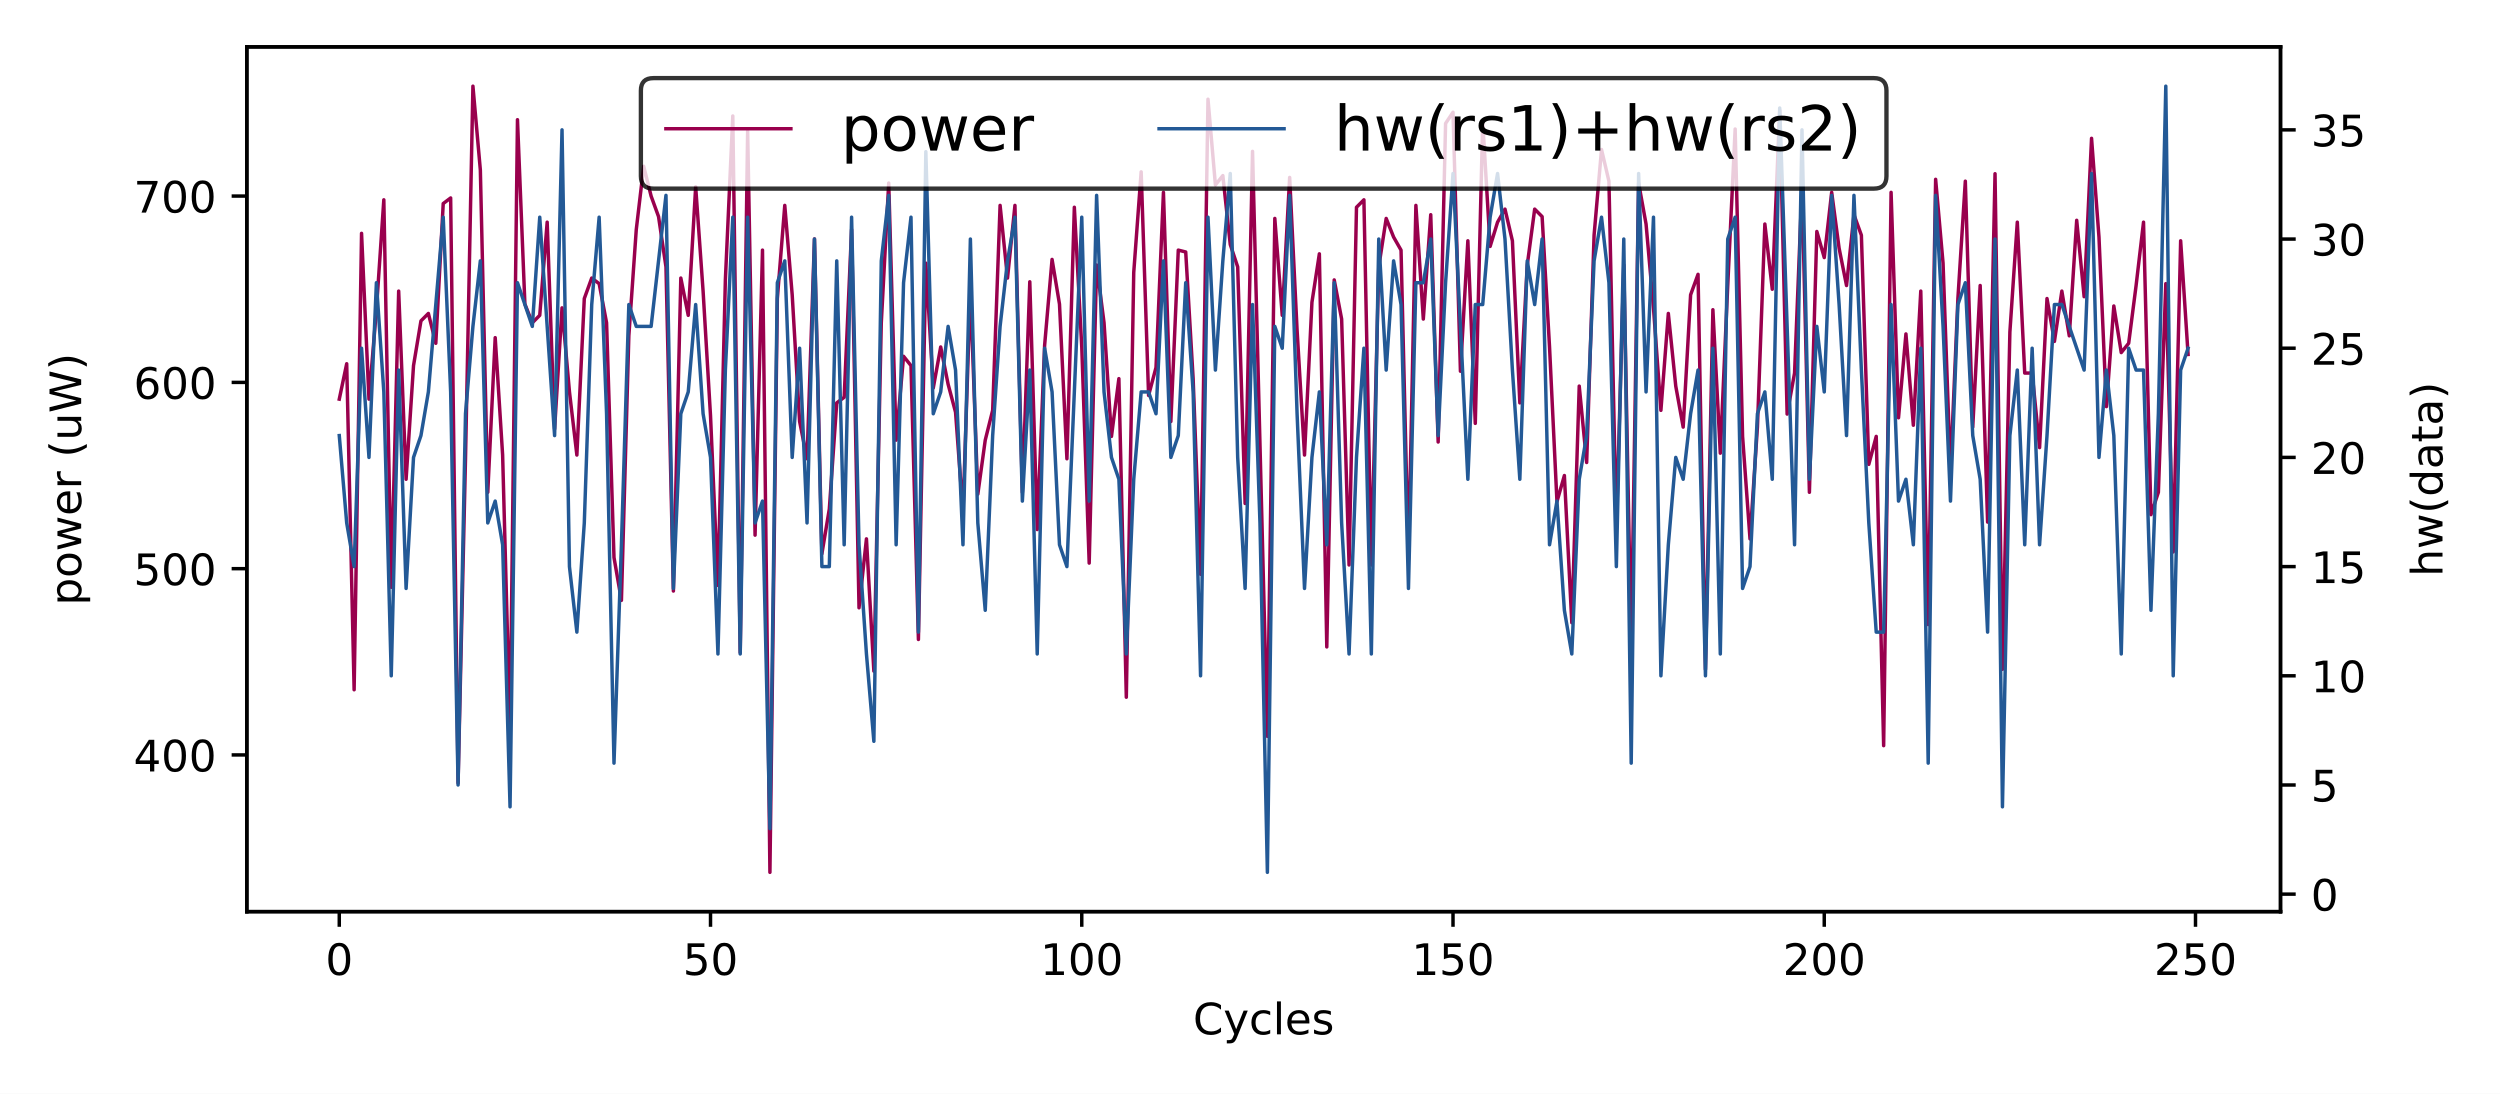
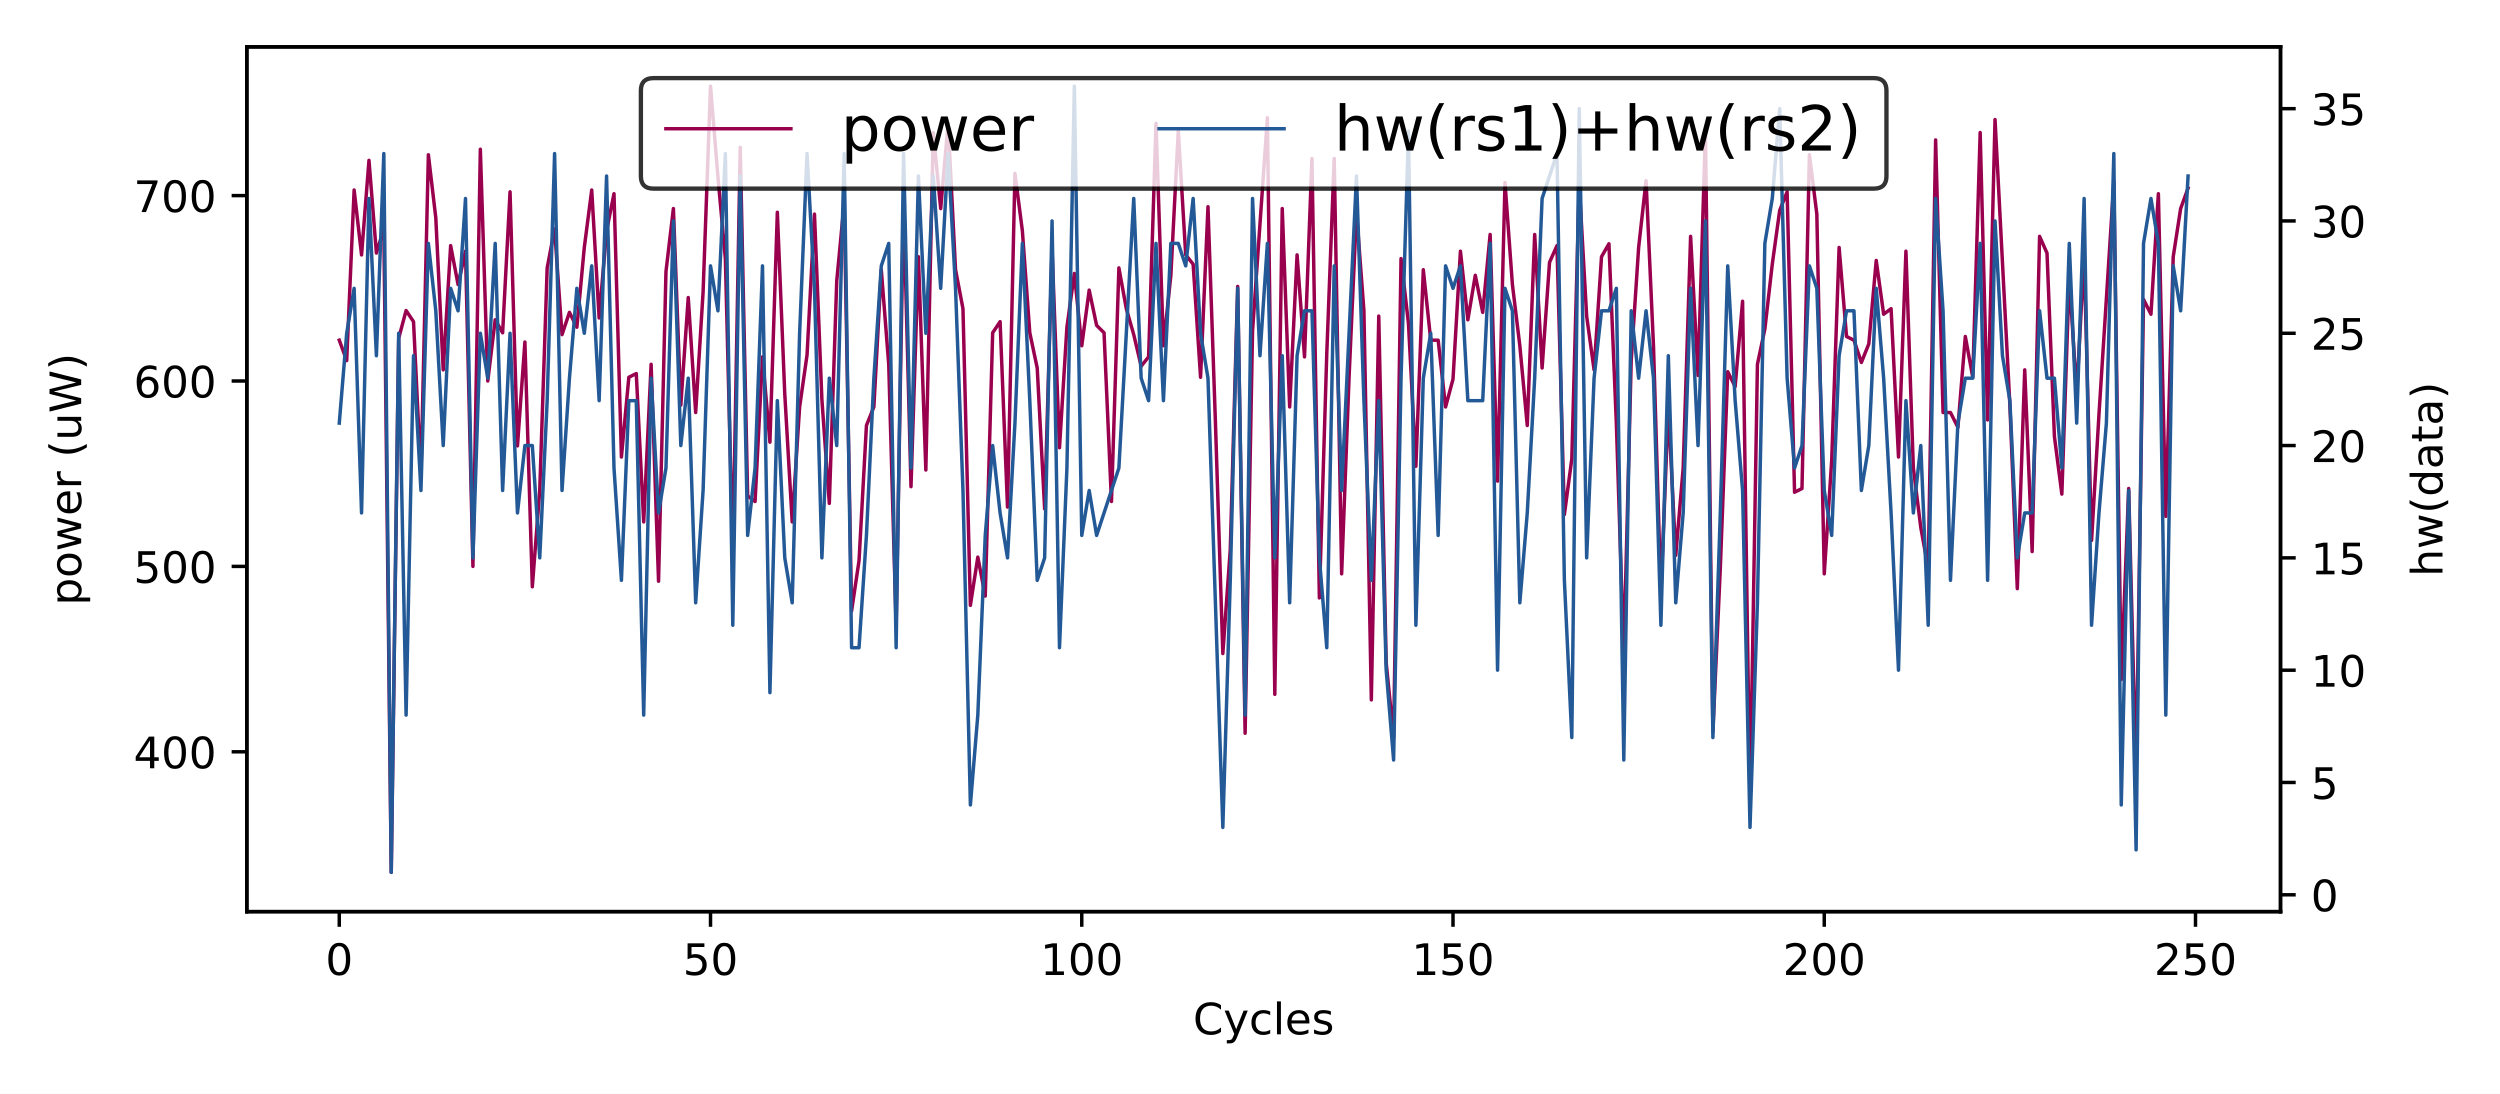
<svg xmlns="http://www.w3.org/2000/svg" xmlns:xlink="http://www.w3.org/1999/xlink" width="576pt" height="252pt" viewBox="0 0 576 252" version="1.1">
  <defs>
    <style type="text/css">*{stroke-linejoin: round; stroke-linecap: butt}</style>
  </defs>
  <g id="figure_1">
    <g id="patch_1">
      <path d="M 0 252  L 576 252  L 576 0  L 0 0  z " style="fill: #ffffff" />
    </g>
    <g id="axes_1">
      <g id="patch_2">
        <path d="M 56.87 210.04  L 525.43 210.04  L 525.43 10.8  L 56.87 10.8  z " style="fill: #ffffff" />
      </g>
      <g id="matplotlib.axis_1">
        <g id="xtick_1">
          <g id="line2d_1">
            <defs>
-               <path id="md2b910eed7" d="M 0 0  L 0 3.5  " style="stroke: #000000; stroke-width: 0.8" />
+               <path id="mbb899b96e0" d="M 0 0  L 0 3.5  " style="stroke: #000000; stroke-width: 0.8" />
            </defs>
            <g>
-               <use xlink:href="#md2b910eed7" x="78.168" y="210.04" style="stroke: #000000; stroke-width: 0.8" />
+               <use xlink:href="#mbb899b96e0" x="78.168" y="210.04" style="stroke: #000000; stroke-width: 0.8" />
            </g>
          </g>
          <g id="text_1">
            <text style="font: 10px 'DejaVu Sans', 'Bitstream Vera Sans', 'Computer Modern Sans Serif', 'Lucida Grande', 'Verdana', 'Geneva', 'Lucid', 'Arial', 'Helvetica', 'Avant Garde', sans-serif; text-anchor: middle" x="78.168" y="224.638" transform="rotate(-0 78.16818 224.6384)">0</text>
          </g>
        </g>
        <g id="xtick_2">
          <g id="line2d_2">
            <g>
-               <use xlink:href="#md2b910eed7" x="163.703" y="210.04" style="stroke: #000000; stroke-width: 0.8" />
+               <use xlink:href="#mbb899b96e0" x="163.703" y="210.04" style="stroke: #000000; stroke-width: 0.8" />
            </g>
          </g>
          <g id="text_2">
            <text style="font: 10px 'DejaVu Sans', 'Bitstream Vera Sans', 'Computer Modern Sans Serif', 'Lucida Grande', 'Verdana', 'Geneva', 'Lucid', 'Arial', 'Helvetica', 'Avant Garde', sans-serif; text-anchor: middle" x="163.703" y="224.638" transform="rotate(-0 163.703 224.6384)">50</text>
          </g>
        </g>
        <g id="xtick_3">
          <g id="line2d_3">
            <g>
-               <use xlink:href="#md2b910eed7" x="249.238" y="210.04" style="stroke: #000000; stroke-width: 0.8" />
+               <use xlink:href="#mbb899b96e0" x="249.238" y="210.04" style="stroke: #000000; stroke-width: 0.8" />
            </g>
          </g>
          <g id="text_3">
            <text style="font: 10px 'DejaVu Sans', 'Bitstream Vera Sans', 'Computer Modern Sans Serif', 'Lucida Grande', 'Verdana', 'Geneva', 'Lucid', 'Arial', 'Helvetica', 'Avant Garde', sans-serif; text-anchor: middle" x="249.238" y="224.638" transform="rotate(-0 249.2379 224.6384)">100</text>
          </g>
        </g>
        <g id="xtick_4">
          <g id="line2d_4">
            <g>
-               <use xlink:href="#md2b910eed7" x="334.773" y="210.04" style="stroke: #000000; stroke-width: 0.8" />
+               <use xlink:href="#mbb899b96e0" x="334.773" y="210.04" style="stroke: #000000; stroke-width: 0.8" />
            </g>
          </g>
          <g id="text_4">
            <text style="font: 10px 'DejaVu Sans', 'Bitstream Vera Sans', 'Computer Modern Sans Serif', 'Lucida Grande', 'Verdana', 'Geneva', 'Lucid', 'Arial', 'Helvetica', 'Avant Garde', sans-serif; text-anchor: middle" x="334.773" y="224.638" transform="rotate(-0 334.7728 224.6384)">150</text>
          </g>
        </g>
        <g id="xtick_5">
          <g id="line2d_5">
            <g>
-               <use xlink:href="#md2b910eed7" x="420.308" y="210.04" style="stroke: #000000; stroke-width: 0.8" />
+               <use xlink:href="#mbb899b96e0" x="420.308" y="210.04" style="stroke: #000000; stroke-width: 0.8" />
            </g>
          </g>
          <g id="text_5">
            <text style="font: 10px 'DejaVu Sans', 'Bitstream Vera Sans', 'Computer Modern Sans Serif', 'Lucida Grande', 'Verdana', 'Geneva', 'Lucid', 'Arial', 'Helvetica', 'Avant Garde', sans-serif; text-anchor: middle" x="420.308" y="224.638" transform="rotate(-0 420.3076 224.6384)">200</text>
          </g>
        </g>
        <g id="xtick_6">
          <g id="line2d_6">
            <g>
-               <use xlink:href="#md2b910eed7" x="505.843" y="210.04" style="stroke: #000000; stroke-width: 0.8" />
+               <use xlink:href="#mbb899b96e0" x="505.843" y="210.04" style="stroke: #000000; stroke-width: 0.8" />
            </g>
          </g>
          <g id="text_6">
            <text style="font: 10px 'DejaVu Sans', 'Bitstream Vera Sans', 'Computer Modern Sans Serif', 'Lucida Grande', 'Verdana', 'Geneva', 'Lucid', 'Arial', 'Helvetica', 'Avant Garde', sans-serif; text-anchor: middle" x="505.843" y="224.638" transform="rotate(-0 505.8425 224.6384)">250</text>
          </g>
        </g>
        <g id="text_7">
          <text style="font: 10px 'DejaVu Sans', 'Bitstream Vera Sans', 'Computer Modern Sans Serif', 'Lucida Grande', 'Verdana', 'Geneva', 'Lucid', 'Arial', 'Helvetica', 'Avant Garde', sans-serif; text-anchor: middle" x="291.15" y="238.317" transform="rotate(-0 291.15 238.3166)">Cycles</text>
        </g>
      </g>
      <g id="matplotlib.axis_2">
        <g id="ytick_1">
          <g id="line2d_7">
            <defs>
-               <path id="ma30a23ffa2" d="M 0 0  L -3.5 0  " style="stroke: #000000; stroke-width: 0.8" />
+               <path id="m5166983e6c" d="M 0 0  L -3.5 0  " style="stroke: #000000; stroke-width: 0.8" />
            </defs>
            <g>
-               <use xlink:href="#ma30a23ffa2" x="56.87" y="173.943" style="stroke: #000000; stroke-width: 0.8" />
+               <use xlink:href="#m5166983e6c" x="56.87" y="173.216" style="stroke: #000000; stroke-width: 0.8" />
            </g>
          </g>
          <g id="text_8">
-             <text style="font: 10px 'DejaVu Sans', 'Bitstream Vera Sans', 'Computer Modern Sans Serif', 'Lucida Grande', 'Verdana', 'Geneva', 'Lucid', 'Arial', 'Helvetica', 'Avant Garde', sans-serif; text-anchor: end" x="49.87" y="177.743" transform="rotate(-0 49.87 177.7425)">400</text>
+             <text style="font: 10px 'DejaVu Sans', 'Bitstream Vera Sans', 'Computer Modern Sans Serif', 'Lucida Grande', 'Verdana', 'Geneva', 'Lucid', 'Arial', 'Helvetica', 'Avant Garde', sans-serif; text-anchor: end" x="49.87" y="177.016" transform="rotate(-0 49.87 177.0157)">400</text>
          </g>
        </g>
        <g id="ytick_2">
          <g id="line2d_8">
            <g>
-               <use xlink:href="#ma30a23ffa2" x="56.87" y="131.022" style="stroke: #000000; stroke-width: 0.8" />
+               <use xlink:href="#m5166983e6c" x="56.87" y="130.498" style="stroke: #000000; stroke-width: 0.8" />
            </g>
          </g>
          <g id="text_9">
-             <text style="font: 10px 'DejaVu Sans', 'Bitstream Vera Sans', 'Computer Modern Sans Serif', 'Lucida Grande', 'Verdana', 'Geneva', 'Lucid', 'Arial', 'Helvetica', 'Avant Garde', sans-serif; text-anchor: end" x="49.87" y="134.821" transform="rotate(-0 49.87 134.8214)">500</text>
+             <text style="font: 10px 'DejaVu Sans', 'Bitstream Vera Sans', 'Computer Modern Sans Serif', 'Lucida Grande', 'Verdana', 'Geneva', 'Lucid', 'Arial', 'Helvetica', 'Avant Garde', sans-serif; text-anchor: end" x="49.87" y="134.297" transform="rotate(-0 49.87 134.297)">500</text>
          </g>
        </g>
        <g id="ytick_3">
          <g id="line2d_9">
            <g>
-               <use xlink:href="#ma30a23ffa2" x="56.87" y="88.101" style="stroke: #000000; stroke-width: 0.8" />
+               <use xlink:href="#m5166983e6c" x="56.87" y="87.779" style="stroke: #000000; stroke-width: 0.8" />
            </g>
          </g>
          <g id="text_10">
-             <text style="font: 10px 'DejaVu Sans', 'Bitstream Vera Sans', 'Computer Modern Sans Serif', 'Lucida Grande', 'Verdana', 'Geneva', 'Lucid', 'Arial', 'Helvetica', 'Avant Garde', sans-serif; text-anchor: end" x="49.87" y="91.9" transform="rotate(-0 49.87 91.90022)">600</text>
+             <text style="font: 10px 'DejaVu Sans', 'Bitstream Vera Sans', 'Computer Modern Sans Serif', 'Lucida Grande', 'Verdana', 'Geneva', 'Lucid', 'Arial', 'Helvetica', 'Avant Garde', sans-serif; text-anchor: end" x="49.87" y="91.578" transform="rotate(-0 49.87 91.57831)">600</text>
          </g>
        </g>
        <g id="ytick_4">
          <g id="line2d_10">
            <g>
-               <use xlink:href="#ma30a23ffa2" x="56.87" y="45.18" style="stroke: #000000; stroke-width: 0.8" />
+               <use xlink:href="#m5166983e6c" x="56.87" y="45.06" style="stroke: #000000; stroke-width: 0.8" />
            </g>
          </g>
          <g id="text_11">
-             <text style="font: 10px 'DejaVu Sans', 'Bitstream Vera Sans', 'Computer Modern Sans Serif', 'Lucida Grande', 'Verdana', 'Geneva', 'Lucid', 'Arial', 'Helvetica', 'Avant Garde', sans-serif; text-anchor: end" x="49.87" y="48.979" transform="rotate(-0 49.87 48.97906)">700</text>
+             <text style="font: 10px 'DejaVu Sans', 'Bitstream Vera Sans', 'Computer Modern Sans Serif', 'Lucida Grande', 'Verdana', 'Geneva', 'Lucid', 'Arial', 'Helvetica', 'Avant Garde', sans-serif; text-anchor: end" x="49.87" y="48.86" transform="rotate(-0 49.87 48.85961)">700</text>
          </g>
        </g>
        <g id="text_12">
          <text style="font: 10px 'DejaVu Sans', 'Bitstream Vera Sans', 'Computer Modern Sans Serif', 'Lucida Grande', 'Verdana', 'Geneva', 'Lucid', 'Arial', 'Helvetica', 'Avant Garde', sans-serif; text-anchor: middle" x="18.703" y="110.42" transform="rotate(-90 18.70281 110.42)">power (uW)</text>
        </g>
      </g>
      <g id="line2d_11">
-         <path d="M 78.168 91.964  L 79.879 83.809  L 81.59 158.921  L 83.3 53.764  L 85.011 91.964  L 86.722 71.362  L 88.432 46.038  L 90.143 135.314  L 91.854 67.07  L 93.564 110.42  L 95.275 84.238  L 96.986 73.937  L 98.697 72.22  L 100.407 79.088  L 102.118 46.897  L 103.829 45.609  L 105.539 180.381  L 107.25 105.699  L 108.961 19.856  L 110.671 39.171  L 112.382 113.424  L 114.093 77.8  L 115.804 104.84  L 117.514 168.364  L 119.225 27.582  L 120.936 70.074  L 122.646 74.366  L 124.357 72.649  L 126.068 51.189  L 127.778 98.831  L 129.489 70.933  L 131.2 90.247  L 132.91 104.84  L 134.621 68.786  L 136.332 64.065  L 138.043 65.353  L 139.753 74.366  L 141.464 128.447  L 143.175 138.319  L 144.885 77.371  L 146.596 52.906  L 148.307 38.312  L 150.017 45.18  L 151.728 49.901  L 153.439 61.49  L 155.15 136.173  L 156.86 64.065  L 158.571 72.649  L 160.282 43.034  L 161.992 67.07  L 163.703 95.827  L 165.414 134.885  L 167.124 64.494  L 168.835 26.724  L 170.546 150.337  L 172.257 30.157  L 173.967 123.296  L 175.678 57.627  L 177.389 200.984  L 179.099 68.786  L 180.81 47.326  L 182.521 67.928  L 184.231 97.114  L 185.942 105.699  L 187.653 55.052  L 189.364 127.588  L 191.074 117.287  L 192.785 92.822  L 194.496 91.535  L 196.206 52.906  L 197.917 140.036  L 199.628 124.155  L 201.338 154.629  L 203.049 74.366  L 204.76 42.175  L 206.47 101.407  L 208.181 82.092  L 209.892 84.238  L 211.603 147.332  L 213.313 60.631  L 215.024 89.389  L 216.735 79.946  L 218.445 88.53  L 220.156 94.968  L 221.867 118.146  L 223.577 66.64  L 225.288 113.854  L 226.999 101.407  L 228.71 94.539  L 230.42 47.326  L 232.131 64.065  L 233.842 47.326  L 235.552 113.424  L 237.263 64.924  L 238.974 122.009  L 240.684 79.517  L 242.395 59.773  L 244.106 70.074  L 245.817 105.699  L 247.527 47.755  L 249.238 79.946  L 250.949 129.735  L 252.659 61.061  L 254.37 74.366  L 256.081 100.548  L 257.791 87.243  L 259.502 160.638  L 261.213 62.778  L 262.923 39.6  L 264.634 91.105  L 266.345 84.667  L 268.056 44.321  L 269.766 97.114  L 271.477 57.627  L 273.188 58.056  L 274.898 87.243  L 276.609 132.31  L 278.32 22.861  L 280.03 42.605  L 281.741 40.459  L 283.452 56.339  L 285.163 61.49  L 286.873 116  L 288.584 34.879  L 292.005 169.651  L 293.716 50.33  L 295.427 72.649  L 297.137 40.888  L 298.848 76.083  L 300.559 104.84  L 302.27 69.645  L 303.98 58.485  L 305.691 149.049  L 307.402 64.494  L 309.112 73.508  L 310.823 130.164  L 312.534 47.755  L 314.244 46.038  L 315.955 130.164  L 317.666 61.49  L 319.377 50.33  L 321.087 54.622  L 322.798 57.627  L 324.509 128.876  L 326.219 47.326  L 327.93 73.508  L 329.641 49.472  L 331.351 101.836  L 333.062 28.441  L 334.773 25.865  L 336.483 85.526  L 338.194 55.481  L 339.905 97.544  L 341.616 28.011  L 343.326 56.769  L 345.037 51.189  L 346.748 48.184  L 348.458 55.481  L 350.169 92.822  L 351.88 61.061  L 353.59 48.184  L 355.301 49.901  L 357.012 79.946  L 358.723 115.571  L 360.433 109.562  L 362.144 143.469  L 363.855 88.959  L 365.565 106.557  L 367.276 54.193  L 368.987 34.45  L 370.697 41.746  L 372.408 122.009  L 374.119 61.061  L 375.83 149.049  L 377.54 42.175  L 379.251 51.618  L 380.962 70.933  L 382.672 94.539  L 384.383 72.22  L 386.094 88.959  L 387.804 98.402  L 389.515 67.928  L 391.226 63.207  L 392.936 154.2  L 394.647 71.362  L 396.358 104.411  L 398.069 65.782  L 399.779 29.728  L 401.49 100.548  L 403.201 124.155  L 404.911 98.402  L 406.622 51.618  L 408.333 66.64  L 410.043 25.436  L 411.754 95.398  L 413.465 85.955  L 415.176 43.034  L 416.886 113.424  L 418.597 53.335  L 420.308 59.344  L 422.018 44.321  L 423.729 57.198  L 425.44 65.782  L 427.15 49.472  L 428.861 54.193  L 430.572 106.986  L 432.283 100.548  L 433.993 171.797  L 435.704 44.321  L 437.415 96.256  L 439.125 76.941  L 440.836 97.973  L 442.547 67.07  L 444.257 143.899  L 445.968 41.317  L 447.679 60.631  L 449.39 108.703  L 451.1 68.786  L 452.811 41.746  L 454.522 98.402  L 456.232 65.782  L 457.943 120.292  L 459.654 40.029  L 461.364 154.2  L 463.075 76.512  L 464.786 51.189  L 466.496 85.955  L 468.207 85.955  L 469.918 103.123  L 471.629 68.786  L 473.339 78.658  L 475.05 67.07  L 476.761 77.371  L 478.471 50.76  L 480.182 68.357  L 481.893 31.874  L 483.603 54.622  L 485.314 93.681  L 487.025 70.503  L 488.736 81.234  L 490.446 79.088  L 492.157 65.782  L 493.868 51.189  L 495.578 118.575  L 497.289 113.424  L 499 65.353  L 500.71 127.159  L 502.421 55.481  L 504.132 81.663  L 504.132 81.663  " clip-path="url(#pf637caf01a)" style="fill: none; stroke: #99004d; stroke-width: 0.8; stroke-linecap: square" />
+         <path d="M 78.168 78.381  L 79.879 83.08  L 81.59 43.779  L 83.3 58.73  L 85.011 36.944  L 86.722 58.303  L 88.432 52.75  L 90.143 200.984  L 91.854 77.954  L 93.564 71.546  L 95.275 74.109  L 96.986 109.566  L 98.697 35.662  L 100.407 50.187  L 102.118 85.216  L 103.829 56.594  L 105.539 65.565  L 107.25 57.876  L 108.961 130.498  L 110.671 34.381  L 112.382 87.779  L 114.093 73.682  L 115.804 76.672  L 117.514 44.206  L 119.225 102.731  L 120.936 78.808  L 122.646 135.197  L 124.357 112.983  L 126.068 61.721  L 127.778 52.75  L 129.489 77.099  L 131.2 71.973  L 132.91 75.391  L 134.621 57.022  L 136.332 43.779  L 138.043 73.255  L 139.753 53.177  L 141.464 44.633  L 143.175 105.294  L 144.885 86.925  L 146.596 86.07  L 148.307 120.245  L 150.017 83.934  L 151.728 133.915  L 153.439 62.575  L 155.15 48.051  L 156.86 93.333  L 158.571 68.556  L 160.282 95.041  L 161.992 67.274  L 163.703 19.856  L 165.414 40.789  L 167.124 59.585  L 168.835 127.935  L 170.546 33.954  L 172.257 114.265  L 173.967 115.546  L 175.678 82.226  L 177.389 101.876  L 179.099 48.905  L 180.81 90.769  L 182.521 120.245  L 184.231 93.76  L 185.942 81.798  L 187.653 49.332  L 189.364 92.051  L 191.074 115.973  L 192.785 64.711  L 194.496 46.769  L 196.206 140.75  L 197.917 129.216  L 199.628 98.032  L 201.338 93.76  L 203.049 62.148  L 204.76 83.934  L 206.47 144.168  L 208.181 46.342  L 209.892 112.129  L 211.603 59.158  L 213.313 108.284  L 215.024 30.536  L 216.735 48.051  L 218.445 28.4  L 220.156 62.148  L 221.867 71.119  L 223.577 139.469  L 225.288 128.362  L 226.999 137.333  L 228.71 76.672  L 230.42 74.109  L 232.131 116.828  L 233.842 39.934  L 235.552 53.177  L 237.263 76.672  L 238.974 84.789  L 240.684 117.255  L 242.395 57.449  L 244.106 103.158  L 245.817 75.391  L 247.527 63.002  L 249.238 79.663  L 250.949 66.847  L 252.659 74.963  L 254.37 76.672  L 256.081 115.546  L 257.791 61.721  L 259.502 71.119  L 261.213 77.099  L 262.923 84.362  L 264.634 82.226  L 266.345 28.4  L 268.056 79.663  L 269.766 63.429  L 271.477 30.109  L 273.188 58.73  L 274.898 60.866  L 276.609 86.925  L 278.32 47.624  L 280.03 97.177  L 281.741 150.576  L 283.452 126.653  L 285.163 65.993  L 286.873 168.945  L 288.584 76.245  L 292.005 27.119  L 293.716 159.974  L 295.427 48.051  L 297.137 93.76  L 298.848 58.73  L 300.559 82.226  L 302.27 36.517  L 303.98 137.76  L 305.691 81.371  L 307.402 36.517  L 309.112 132.207  L 310.823 86.925  L 312.534 48.905  L 314.244 71.546  L 315.955 161.255  L 317.666 72.828  L 319.377 152.712  L 321.087 169.799  L 322.798 59.585  L 324.509 74.536  L 326.219 107.43  L 327.93 62.148  L 329.641 78.381  L 331.351 78.381  L 333.062 93.76  L 334.773 87.352  L 336.483 57.876  L 338.194 73.682  L 339.905 63.429  L 341.616 71.973  L 343.326 54.031  L 345.037 110.847  L 346.748 42.07  L 348.458 65.565  L 350.169 79.663  L 351.88 98.032  L 353.59 54.031  L 355.301 84.789  L 357.012 60.439  L 358.723 56.594  L 360.433 118.537  L 362.144 105.721  L 363.855 42.497  L 365.565 72.828  L 367.276 85.216  L 368.987 59.158  L 370.697 56.167  L 372.408 97.604  L 374.119 151.003  L 375.83 83.08  L 377.54 57.022  L 379.251 41.643  L 380.962 79.663  L 382.672 136.906  L 384.383 93.76  L 386.094 127.935  L 387.804 107.857  L 389.515 54.459  L 391.226 86.498  L 392.936 30.109  L 394.647 168.517  L 396.358 130.925  L 398.069 85.643  L 399.779 89.061  L 401.49 69.41  L 403.201 185.178  L 404.911 83.934  L 406.622 75.818  L 408.333 60.866  L 410.043 48.478  L 411.754 44.206  L 413.465 113.41  L 415.176 112.556  L 416.886 35.662  L 418.597 49.332  L 420.308 132.207  L 422.018 106.148  L 423.729 57.022  L 425.44 77.527  L 427.15 78.381  L 428.861 83.507  L 430.572 79.235  L 432.283 60.012  L 433.993 72.4  L 435.704 71.119  L 437.415 105.294  L 439.125 57.876  L 440.836 107.857  L 442.547 121.527  L 444.257 130.925  L 445.968 32.245  L 447.679 95.041  L 449.39 95.041  L 451.1 98.459  L 452.811 77.527  L 454.522 86.925  L 456.232 30.536  L 457.943 96.75  L 459.654 27.546  L 463.075 93.333  L 464.786 135.624  L 466.496 85.216  L 468.207 127.08  L 469.918 54.459  L 471.629 58.303  L 473.339 100.595  L 475.05 113.837  L 476.761 63.857  L 478.471 90.769  L 480.182 58.73  L 481.893 124.517  L 483.603 95.468  L 487.025 42.07  L 488.736 156.556  L 490.446 112.556  L 492.157 178.77  L 493.868 68.983  L 495.578 72.4  L 497.289 44.633  L 499 118.964  L 500.71 59.158  L 502.421 48.051  L 504.132 43.352  L 504.132 43.352  " clip-path="url(#p3557255f22)" style="fill: none; stroke: #99004d; stroke-width: 0.8; stroke-linecap: square" />
      </g>
      <g id="patch_3">
        <path d="M 56.87 210.04  L 56.87 10.8  " style="fill: none; stroke: #000000; stroke-width: 0.8; stroke-linejoin: miter; stroke-linecap: square" />
      </g>
      <g id="patch_4">
        <path d="M 525.43 210.04  L 525.43 10.8  " style="fill: none; stroke: #000000; stroke-width: 0.8; stroke-linejoin: miter; stroke-linecap: square" />
      </g>
      <g id="patch_5">
        <path d="M 56.87 210.04  L 525.43 210.04  " style="fill: none; stroke: #000000; stroke-width: 0.8; stroke-linejoin: miter; stroke-linecap: square" />
      </g>
      <g id="patch_6">
        <path d="M 56.87 10.8  L 525.43 10.8  " style="fill: none; stroke: #000000; stroke-width: 0.8; stroke-linejoin: miter; stroke-linecap: square" />
      </g>
    </g>
    <g id="axes_2">
      <g id="matplotlib.axis_3">
        <g id="ytick_5">
          <g id="line2d_12">
            <defs>
-               <path id="m49858a5847" d="M 0 0  L 3.5 0  " style="stroke: #000000; stroke-width: 0.8" />
+               <path id="mecf2ea0ada" d="M 0 0  L 3.5 0  " style="stroke: #000000; stroke-width: 0.8" />
            </defs>
            <g>
-               <use xlink:href="#m49858a5847" x="525.43" y="206.015" style="stroke: #000000; stroke-width: 0.8" />
+               <use xlink:href="#mecf2ea0ada" x="525.43" y="206.159" style="stroke: #000000; stroke-width: 0.8" />
            </g>
          </g>
          <g id="text_13">
-             <text style="font: 10px 'DejaVu Sans', 'Bitstream Vera Sans', 'Computer Modern Sans Serif', 'Lucida Grande', 'Verdana', 'Geneva', 'Lucid', 'Arial', 'Helvetica', 'Avant Garde', sans-serif; text-anchor: start" x="532.43" y="209.814" transform="rotate(-0 532.43 209.8142)">0</text>
+             <text style="font: 10px 'DejaVu Sans', 'Bitstream Vera Sans', 'Computer Modern Sans Serif', 'Lucida Grande', 'Verdana', 'Geneva', 'Lucid', 'Arial', 'Helvetica', 'Avant Garde', sans-serif; text-anchor: start" x="532.43" y="209.958" transform="rotate(-0 532.43 209.9579)">0</text>
          </g>
        </g>
        <g id="ytick_6">
          <g id="line2d_13">
            <g>
-               <use xlink:href="#m49858a5847" x="525.43" y="180.858" style="stroke: #000000; stroke-width: 0.8" />
+               <use xlink:href="#mecf2ea0ada" x="525.43" y="180.283" style="stroke: #000000; stroke-width: 0.8" />
            </g>
          </g>
          <g id="text_14">
-             <text style="font: 10px 'DejaVu Sans', 'Bitstream Vera Sans', 'Computer Modern Sans Serif', 'Lucida Grande', 'Verdana', 'Geneva', 'Lucid', 'Arial', 'Helvetica', 'Avant Garde', sans-serif; text-anchor: start" x="532.43" y="184.658" transform="rotate(-0 532.43 184.6576)">5</text>
+             <text style="font: 10px 'DejaVu Sans', 'Bitstream Vera Sans', 'Computer Modern Sans Serif', 'Lucida Grande', 'Verdana', 'Geneva', 'Lucid', 'Arial', 'Helvetica', 'Avant Garde', sans-serif; text-anchor: start" x="532.43" y="184.083" transform="rotate(-0 532.43 184.0826)">5</text>
          </g>
        </g>
        <g id="ytick_7">
          <g id="line2d_14">
            <g>
-               <use xlink:href="#m49858a5847" x="525.43" y="155.702" style="stroke: #000000; stroke-width: 0.8" />
+               <use xlink:href="#mecf2ea0ada" x="525.43" y="154.408" style="stroke: #000000; stroke-width: 0.8" />
            </g>
          </g>
          <g id="text_15">
-             <text style="font: 10px 'DejaVu Sans', 'Bitstream Vera Sans', 'Computer Modern Sans Serif', 'Lucida Grande', 'Verdana', 'Geneva', 'Lucid', 'Arial', 'Helvetica', 'Avant Garde', sans-serif; text-anchor: start" x="532.43" y="159.501" transform="rotate(-0 532.43 159.501)">10</text>
+             <text style="font: 10px 'DejaVu Sans', 'Bitstream Vera Sans', 'Computer Modern Sans Serif', 'Lucida Grande', 'Verdana', 'Geneva', 'Lucid', 'Arial', 'Helvetica', 'Avant Garde', sans-serif; text-anchor: start" x="532.43" y="158.207" transform="rotate(-0 532.43 158.2073)">10</text>
          </g>
        </g>
        <g id="ytick_8">
          <g id="line2d_15">
            <g>
-               <use xlink:href="#m49858a5847" x="525.43" y="130.545" style="stroke: #000000; stroke-width: 0.8" />
+               <use xlink:href="#mecf2ea0ada" x="525.43" y="128.533" style="stroke: #000000; stroke-width: 0.8" />
            </g>
          </g>
          <g id="text_16">
-             <text style="font: 10px 'DejaVu Sans', 'Bitstream Vera Sans', 'Computer Modern Sans Serif', 'Lucida Grande', 'Verdana', 'Geneva', 'Lucid', 'Arial', 'Helvetica', 'Avant Garde', sans-serif; text-anchor: start" x="532.43" y="134.344" transform="rotate(-0 532.43 134.3445)">15</text>
+             <text style="font: 10px 'DejaVu Sans', 'Bitstream Vera Sans', 'Computer Modern Sans Serif', 'Lucida Grande', 'Verdana', 'Geneva', 'Lucid', 'Arial', 'Helvetica', 'Avant Garde', sans-serif; text-anchor: start" x="532.43" y="132.332" transform="rotate(-0 532.43 132.3319)">15</text>
          </g>
        </g>
        <g id="ytick_9">
          <g id="line2d_16">
            <g>
-               <use xlink:href="#m49858a5847" x="525.43" y="105.389" style="stroke: #000000; stroke-width: 0.8" />
+               <use xlink:href="#mecf2ea0ada" x="525.43" y="102.657" style="stroke: #000000; stroke-width: 0.8" />
            </g>
          </g>
          <g id="text_17">
-             <text style="font: 10px 'DejaVu Sans', 'Bitstream Vera Sans', 'Computer Modern Sans Serif', 'Lucida Grande', 'Verdana', 'Geneva', 'Lucid', 'Arial', 'Helvetica', 'Avant Garde', sans-serif; text-anchor: start" x="532.43" y="109.188" transform="rotate(-0 532.43 109.1879)">20</text>
+             <text style="font: 10px 'DejaVu Sans', 'Bitstream Vera Sans', 'Computer Modern Sans Serif', 'Lucida Grande', 'Verdana', 'Geneva', 'Lucid', 'Arial', 'Helvetica', 'Avant Garde', sans-serif; text-anchor: start" x="532.43" y="106.457" transform="rotate(-0 532.43 106.4566)">20</text>
          </g>
        </g>
        <g id="ytick_10">
          <g id="line2d_17">
            <g>
-               <use xlink:href="#m49858a5847" x="525.43" y="80.232" style="stroke: #000000; stroke-width: 0.8" />
+               <use xlink:href="#mecf2ea0ada" x="525.43" y="76.782" style="stroke: #000000; stroke-width: 0.8" />
            </g>
          </g>
          <g id="text_18">
-             <text style="font: 10px 'DejaVu Sans', 'Bitstream Vera Sans', 'Computer Modern Sans Serif', 'Lucida Grande', 'Verdana', 'Geneva', 'Lucid', 'Arial', 'Helvetica', 'Avant Garde', sans-serif; text-anchor: start" x="532.43" y="84.031" transform="rotate(-0 532.43 84.03134)">25</text>
+             <text style="font: 10px 'DejaVu Sans', 'Bitstream Vera Sans', 'Computer Modern Sans Serif', 'Lucida Grande', 'Verdana', 'Geneva', 'Lucid', 'Arial', 'Helvetica', 'Avant Garde', sans-serif; text-anchor: start" x="532.43" y="80.581" transform="rotate(-0 532.43 80.5813)">25</text>
          </g>
        </g>
        <g id="ytick_11">
          <g id="line2d_18">
            <g>
-               <use xlink:href="#m49858a5847" x="525.43" y="55.076" style="stroke: #000000; stroke-width: 0.8" />
+               <use xlink:href="#mecf2ea0ada" x="525.43" y="50.907" style="stroke: #000000; stroke-width: 0.8" />
            </g>
          </g>
          <g id="text_19">
-             <text style="font: 10px 'DejaVu Sans', 'Bitstream Vera Sans', 'Computer Modern Sans Serif', 'Lucida Grande', 'Verdana', 'Geneva', 'Lucid', 'Arial', 'Helvetica', 'Avant Garde', sans-serif; text-anchor: start" x="532.43" y="58.875" transform="rotate(-0 532.43 58.87477)">30</text>
+             <text style="font: 10px 'DejaVu Sans', 'Bitstream Vera Sans', 'Computer Modern Sans Serif', 'Lucida Grande', 'Verdana', 'Geneva', 'Lucid', 'Arial', 'Helvetica', 'Avant Garde', sans-serif; text-anchor: start" x="532.43" y="54.706" transform="rotate(-0 532.43 54.70597)">30</text>
          </g>
        </g>
        <g id="ytick_12">
          <g id="line2d_19">
            <g>
-               <use xlink:href="#m49858a5847" x="525.43" y="29.919" style="stroke: #000000; stroke-width: 0.8" />
+               <use xlink:href="#mecf2ea0ada" x="525.43" y="25.031" style="stroke: #000000; stroke-width: 0.8" />
            </g>
          </g>
          <g id="text_20">
-             <text style="font: 10px 'DejaVu Sans', 'Bitstream Vera Sans', 'Computer Modern Sans Serif', 'Lucida Grande', 'Verdana', 'Geneva', 'Lucid', 'Arial', 'Helvetica', 'Avant Garde', sans-serif; text-anchor: start" x="532.43" y="33.718" transform="rotate(-0 532.43 33.71821)">35</text>
+             <text style="font: 10px 'DejaVu Sans', 'Bitstream Vera Sans', 'Computer Modern Sans Serif', 'Lucida Grande', 'Verdana', 'Geneva', 'Lucid', 'Arial', 'Helvetica', 'Avant Garde', sans-serif; text-anchor: start" x="532.43" y="28.831" transform="rotate(-0 532.43 28.83065)">35</text>
          </g>
        </g>
        <g id="text_21">
          <text style="font: 10px 'DejaVu Sans', 'Bitstream Vera Sans', 'Computer Modern Sans Serif', 'Lucida Grande', 'Verdana', 'Geneva', 'Lucid', 'Arial', 'Helvetica', 'Avant Garde', sans-serif; text-anchor: middle" x="562.753" y="110.42" transform="rotate(-90 562.7534 110.42)">hw(data)</text>
        </g>
      </g>
      <g id="line2d_20">
-         <path d="M 78.168 100.357  L 79.879 120.483  L 81.59 130.545  L 83.3 80.232  L 85.011 105.389  L 86.722 65.138  L 88.432 90.295  L 90.143 155.702  L 91.854 85.263  L 93.564 135.577  L 95.275 105.389  L 96.986 100.357  L 98.697 90.295  L 102.118 50.044  L 103.829 90.295  L 105.539 180.858  L 107.25 95.326  L 108.961 75.201  L 110.671 60.107  L 112.382 120.483  L 114.093 115.451  L 115.804 125.514  L 117.514 185.89  L 119.225 65.138  L 122.646 75.201  L 124.357 50.044  L 127.778 100.357  L 129.489 29.919  L 131.2 130.545  L 132.91 145.639  L 134.621 120.483  L 136.332 70.169  L 138.043 50.044  L 139.753 95.326  L 141.464 175.827  L 143.175 125.514  L 144.885 70.169  L 146.596 75.201  L 150.017 75.201  L 153.439 45.013  L 155.15 135.577  L 156.86 95.326  L 158.571 90.295  L 160.282 70.169  L 161.992 95.326  L 163.703 105.389  L 165.414 150.671  L 167.124 85.263  L 168.835 50.044  L 170.546 150.671  L 172.257 50.044  L 173.967 120.483  L 175.678 115.451  L 177.389 190.921  L 179.099 65.138  L 180.81 60.107  L 182.521 105.389  L 184.231 80.232  L 185.942 120.483  L 187.653 55.076  L 189.364 130.545  L 191.074 130.545  L 192.785 60.107  L 194.496 125.514  L 196.206 50.044  L 197.917 125.514  L 199.628 150.671  L 201.338 170.796  L 203.049 60.107  L 204.76 45.013  L 206.47 125.514  L 208.181 65.138  L 209.892 50.044  L 211.603 145.639  L 213.313 34.95  L 215.024 95.326  L 216.735 90.295  L 218.445 75.201  L 220.156 85.263  L 221.867 125.514  L 223.577 55.076  L 225.288 120.483  L 226.999 140.608  L 228.71 100.357  L 230.42 75.201  L 232.131 60.107  L 233.842 50.044  L 235.552 115.451  L 237.263 85.263  L 238.974 150.671  L 240.684 80.232  L 242.395 90.295  L 244.106 125.514  L 245.817 130.545  L 249.238 50.044  L 250.949 115.451  L 252.659 45.013  L 254.37 90.295  L 256.081 105.389  L 257.791 110.42  L 259.502 150.671  L 261.213 110.42  L 262.923 90.295  L 264.634 90.295  L 266.345 95.326  L 268.056 60.107  L 269.766 105.389  L 271.477 100.357  L 273.188 65.138  L 274.898 90.295  L 276.609 155.702  L 278.32 50.044  L 280.03 85.263  L 281.741 60.107  L 283.452 39.982  L 285.163 105.389  L 286.873 135.577  L 288.584 70.169  L 290.295 120.483  L 292.005 200.984  L 293.716 75.201  L 295.427 80.232  L 297.137 45.013  L 298.848 95.326  L 300.559 135.577  L 302.27 105.389  L 303.98 90.295  L 305.691 125.514  L 307.402 65.138  L 309.112 120.483  L 310.823 150.671  L 312.534 105.389  L 314.244 80.232  L 315.955 150.671  L 317.666 55.076  L 319.377 85.263  L 321.087 60.107  L 322.798 70.169  L 324.509 135.577  L 326.219 65.138  L 327.93 65.138  L 329.641 55.076  L 331.351 100.357  L 333.062 65.138  L 334.773 39.982  L 338.194 110.42  L 339.905 70.169  L 341.616 70.169  L 343.326 50.044  L 345.037 39.982  L 346.748 55.076  L 348.458 85.263  L 350.169 110.42  L 351.88 60.107  L 353.59 70.169  L 355.301 55.076  L 357.012 125.514  L 358.723 115.451  L 360.433 140.608  L 362.144 150.671  L 363.855 110.42  L 365.565 100.357  L 367.276 60.107  L 368.987 50.044  L 370.697 65.138  L 372.408 130.545  L 374.119 55.076  L 375.83 175.827  L 377.54 39.982  L 379.251 90.295  L 380.962 50.044  L 382.672 155.702  L 384.383 125.514  L 386.094 105.389  L 387.804 110.42  L 389.515 95.326  L 391.226 85.263  L 392.936 155.702  L 394.647 80.232  L 396.358 150.671  L 398.069 55.076  L 399.779 50.044  L 401.49 135.577  L 403.201 130.545  L 404.911 95.326  L 406.622 90.295  L 408.333 110.42  L 410.043 24.888  L 413.465 125.514  L 415.176 29.919  L 416.886 110.42  L 418.597 75.201  L 420.308 90.295  L 422.018 45.013  L 423.729 70.169  L 425.44 100.357  L 427.15 45.013  L 428.861 85.263  L 430.572 120.483  L 432.283 145.639  L 433.993 145.639  L 435.704 70.169  L 437.415 115.451  L 439.125 110.42  L 440.836 125.514  L 442.547 80.232  L 444.257 175.827  L 445.968 45.013  L 447.679 75.201  L 449.39 115.451  L 451.1 70.169  L 452.811 65.138  L 454.522 100.357  L 456.232 110.42  L 457.943 145.639  L 459.654 55.076  L 461.364 185.89  L 463.075 100.357  L 464.786 85.263  L 466.496 125.514  L 468.207 80.232  L 469.918 125.514  L 471.629 100.357  L 473.339 70.169  L 475.05 70.169  L 480.182 85.263  L 481.893 39.982  L 483.603 105.389  L 485.314 85.263  L 487.025 100.357  L 488.736 150.671  L 490.446 80.232  L 492.157 85.263  L 493.868 85.263  L 495.578 140.608  L 497.289 95.326  L 499 19.856  L 500.71 155.702  L 502.421 85.263  L 504.132 80.232  L 504.132 80.232  " clip-path="url(#pf637caf01a)" style="fill: none; stroke: #235996; stroke-width: 0.8; stroke-linecap: square" />
+         <path d="M 78.168 97.482  L 79.879 76.782  L 81.59 66.432  L 83.3 118.183  L 85.011 45.732  L 86.722 81.957  L 88.432 35.382  L 90.143 200.984  L 91.854 76.782  L 93.564 164.758  L 95.275 81.957  L 96.986 113.008  L 98.697 56.082  L 100.407 71.607  L 102.118 102.657  L 103.829 66.432  L 105.539 71.607  L 107.25 45.732  L 108.961 128.533  L 110.671 76.782  L 112.382 87.132  L 114.093 56.082  L 115.804 113.008  L 117.514 76.782  L 119.225 118.183  L 120.936 102.657  L 122.646 102.657  L 124.357 128.533  L 126.068 92.307  L 127.778 35.382  L 129.489 113.008  L 131.2 87.132  L 132.91 66.432  L 134.621 76.782  L 136.332 61.257  L 138.043 92.307  L 139.753 40.557  L 141.464 107.832  L 143.175 133.708  L 144.885 92.307  L 146.596 92.307  L 148.307 164.758  L 150.017 87.132  L 151.728 118.183  L 153.439 107.832  L 155.15 50.907  L 156.86 102.657  L 158.571 87.132  L 160.282 138.883  L 161.992 113.008  L 163.703 61.257  L 165.414 71.607  L 167.124 35.382  L 168.835 144.058  L 170.546 40.557  L 172.257 123.358  L 173.967 107.832  L 175.678 61.257  L 177.389 159.583  L 179.099 92.307  L 180.81 128.533  L 182.521 138.883  L 184.231 76.782  L 185.942 35.382  L 187.653 66.432  L 189.364 128.533  L 191.074 87.132  L 192.785 102.657  L 194.496 35.382  L 196.206 149.233  L 197.917 149.233  L 199.628 123.358  L 201.338 87.132  L 203.049 61.257  L 204.76 56.082  L 206.47 149.233  L 208.181 35.382  L 209.892 107.832  L 211.603 40.557  L 213.313 76.782  L 215.024 40.557  L 216.735 66.432  L 218.445 35.382  L 220.156 66.432  L 221.867 113.008  L 223.577 185.458  L 225.288 164.758  L 226.999 123.358  L 228.71 102.657  L 230.42 118.183  L 232.131 128.533  L 233.842 97.482  L 235.552 56.082  L 237.263 92.307  L 238.974 133.708  L 240.684 128.533  L 242.395 50.907  L 244.106 149.233  L 245.817 107.832  L 247.527 19.856  L 249.238 123.358  L 250.949 113.008  L 252.659 123.358  L 257.791 107.832  L 261.213 45.732  L 262.923 87.132  L 264.634 92.307  L 266.345 56.082  L 268.056 92.307  L 269.766 56.082  L 271.477 56.082  L 273.188 61.257  L 274.898 45.732  L 276.609 76.782  L 278.32 87.132  L 281.741 190.634  L 283.452 133.708  L 285.163 66.432  L 286.873 164.758  L 288.584 45.732  L 290.295 81.957  L 292.005 56.082  L 293.716 128.533  L 295.427 81.957  L 297.137 138.883  L 298.848 81.957  L 300.559 71.607  L 302.27 71.607  L 303.98 128.533  L 305.691 149.233  L 307.402 61.257  L 309.112 113.008  L 312.534 40.557  L 314.244 92.307  L 315.955 133.708  L 317.666 92.307  L 319.377 154.408  L 321.087 175.108  L 322.798 87.132  L 324.509 30.206  L 326.219 144.058  L 327.93 87.132  L 329.641 76.782  L 331.351 123.358  L 333.062 61.257  L 334.773 66.432  L 336.483 61.257  L 338.194 92.307  L 341.616 92.307  L 343.326 56.082  L 345.037 154.408  L 346.748 66.432  L 348.458 71.607  L 350.169 138.883  L 351.88 118.183  L 353.59 87.132  L 355.301 45.732  L 358.723 35.382  L 360.433 133.708  L 362.144 169.933  L 363.855 25.031  L 365.565 128.533  L 367.276 87.132  L 368.987 71.607  L 370.697 71.607  L 372.408 66.432  L 374.119 175.108  L 375.83 71.607  L 377.54 87.132  L 379.251 71.607  L 380.962 87.132  L 382.672 144.058  L 384.383 81.957  L 386.094 138.883  L 387.804 118.183  L 389.515 66.432  L 391.226 102.657  L 392.936 50.907  L 394.647 169.933  L 396.358 118.183  L 398.069 61.257  L 399.779 92.307  L 401.49 113.008  L 403.201 190.634  L 404.911 138.883  L 406.622 56.082  L 408.333 45.732  L 410.043 25.031  L 411.754 87.132  L 413.465 107.832  L 415.176 102.657  L 416.886 61.257  L 418.597 66.432  L 420.308 113.008  L 422.018 123.358  L 423.729 81.957  L 425.44 71.607  L 427.15 71.607  L 428.861 113.008  L 430.572 102.657  L 432.283 66.432  L 433.993 87.132  L 435.704 118.183  L 437.415 154.408  L 439.125 92.307  L 440.836 118.183  L 442.547 102.657  L 444.257 144.058  L 445.968 45.732  L 447.679 71.607  L 449.39 133.708  L 451.1 97.482  L 452.811 87.132  L 454.522 87.132  L 456.232 56.082  L 457.943 133.708  L 459.654 50.907  L 461.364 81.957  L 463.075 92.307  L 464.786 128.533  L 466.496 118.183  L 468.207 118.183  L 469.918 71.607  L 471.629 87.132  L 473.339 87.132  L 475.05 107.832  L 476.761 56.082  L 478.471 97.482  L 480.182 45.732  L 481.893 144.058  L 483.603 118.183  L 485.314 97.482  L 487.025 35.382  L 488.736 185.458  L 490.446 113.008  L 492.157 195.809  L 493.868 56.082  L 495.578 45.732  L 497.289 56.082  L 499 164.758  L 500.71 61.257  L 502.421 71.607  L 504.132 40.557  L 504.132 40.557  " clip-path="url(#p3557255f22)" style="fill: none; stroke: #235996; stroke-width: 0.8; stroke-linecap: square" />
      </g>
      <g id="patch_7">
        <path d="M 56.87 210.04  L 56.87 10.8  " style="fill: none; stroke: #000000; stroke-width: 0.8; stroke-linejoin: miter; stroke-linecap: square" />
      </g>
      <g id="patch_8">
        <path d="M 525.43 210.04  L 525.43 10.8  " style="fill: none; stroke: #000000; stroke-width: 0.8; stroke-linejoin: miter; stroke-linecap: square" />
      </g>
      <g id="patch_9">
        <path d="M 56.87 210.04  L 525.43 210.04  " style="fill: none; stroke: #000000; stroke-width: 0.8; stroke-linejoin: miter; stroke-linecap: square" />
      </g>
      <g id="patch_10">
        <path d="M 56.87 10.8  L 525.43 10.8  " style="fill: none; stroke: #000000; stroke-width: 0.8; stroke-linejoin: miter; stroke-linecap: square" />
      </g>
      <g id="legend_1">
        <g id="patch_11">
          <path d="M 150.54 43.456  L 431.76 43.456  Q 434.64 43.456 434.64 40.577  L 434.64 20.88  Q 434.64 18 431.76 18  L 150.54 18  Q 147.66 18 147.66 20.88  L 147.66 40.577  Q 147.66 43.456 150.54 43.456  z " style="fill: #ffffff; opacity: 0.8; stroke: #000000; stroke-linejoin: miter" />
        </g>
        <g id="line2d_21">
          <path d="M 153.42 29.662  L 167.82 29.662  L 182.22 29.662  " style="fill: none; stroke: #99004d; stroke-width: 0.8; stroke-linecap: square" />
        </g>
        <g id="text_22">
          <text style="font: 14.4px 'DejaVu Sans', 'Bitstream Vera Sans', 'Computer Modern Sans Serif', 'Lucida Grande', 'Verdana', 'Geneva', 'Lucid', 'Arial', 'Helvetica', 'Avant Garde', sans-serif; text-anchor: start" x="193.74" y="34.702" transform="rotate(-0 193.7396 34.70175)">power</text>
        </g>
        <g id="line2d_22">
          <path d="M 267.049 29.662  L 281.449 29.662  L 295.849 29.662  " style="fill: none; stroke: #235996; stroke-width: 0.8; stroke-linecap: square" />
        </g>
        <g id="text_23">
          <text style="font: 14.4px 'DejaVu Sans', 'Bitstream Vera Sans', 'Computer Modern Sans Serif', 'Lucida Grande', 'Verdana', 'Geneva', 'Lucid', 'Arial', 'Helvetica', 'Avant Garde', sans-serif; text-anchor: start" x="307.369" y="34.702" transform="rotate(-0 307.3691 34.70175)">hw(rs1)+hw(rs2)</text>
        </g>
      </g>
    </g>
  </g>
  <defs>
-     <clipPath id="pf637caf01a">
+     <clipPath id="p3557255f22">
      <rect x="56.87" y="10.8" width="468.56" height="199.24" />
    </clipPath>
  </defs>
</svg>
